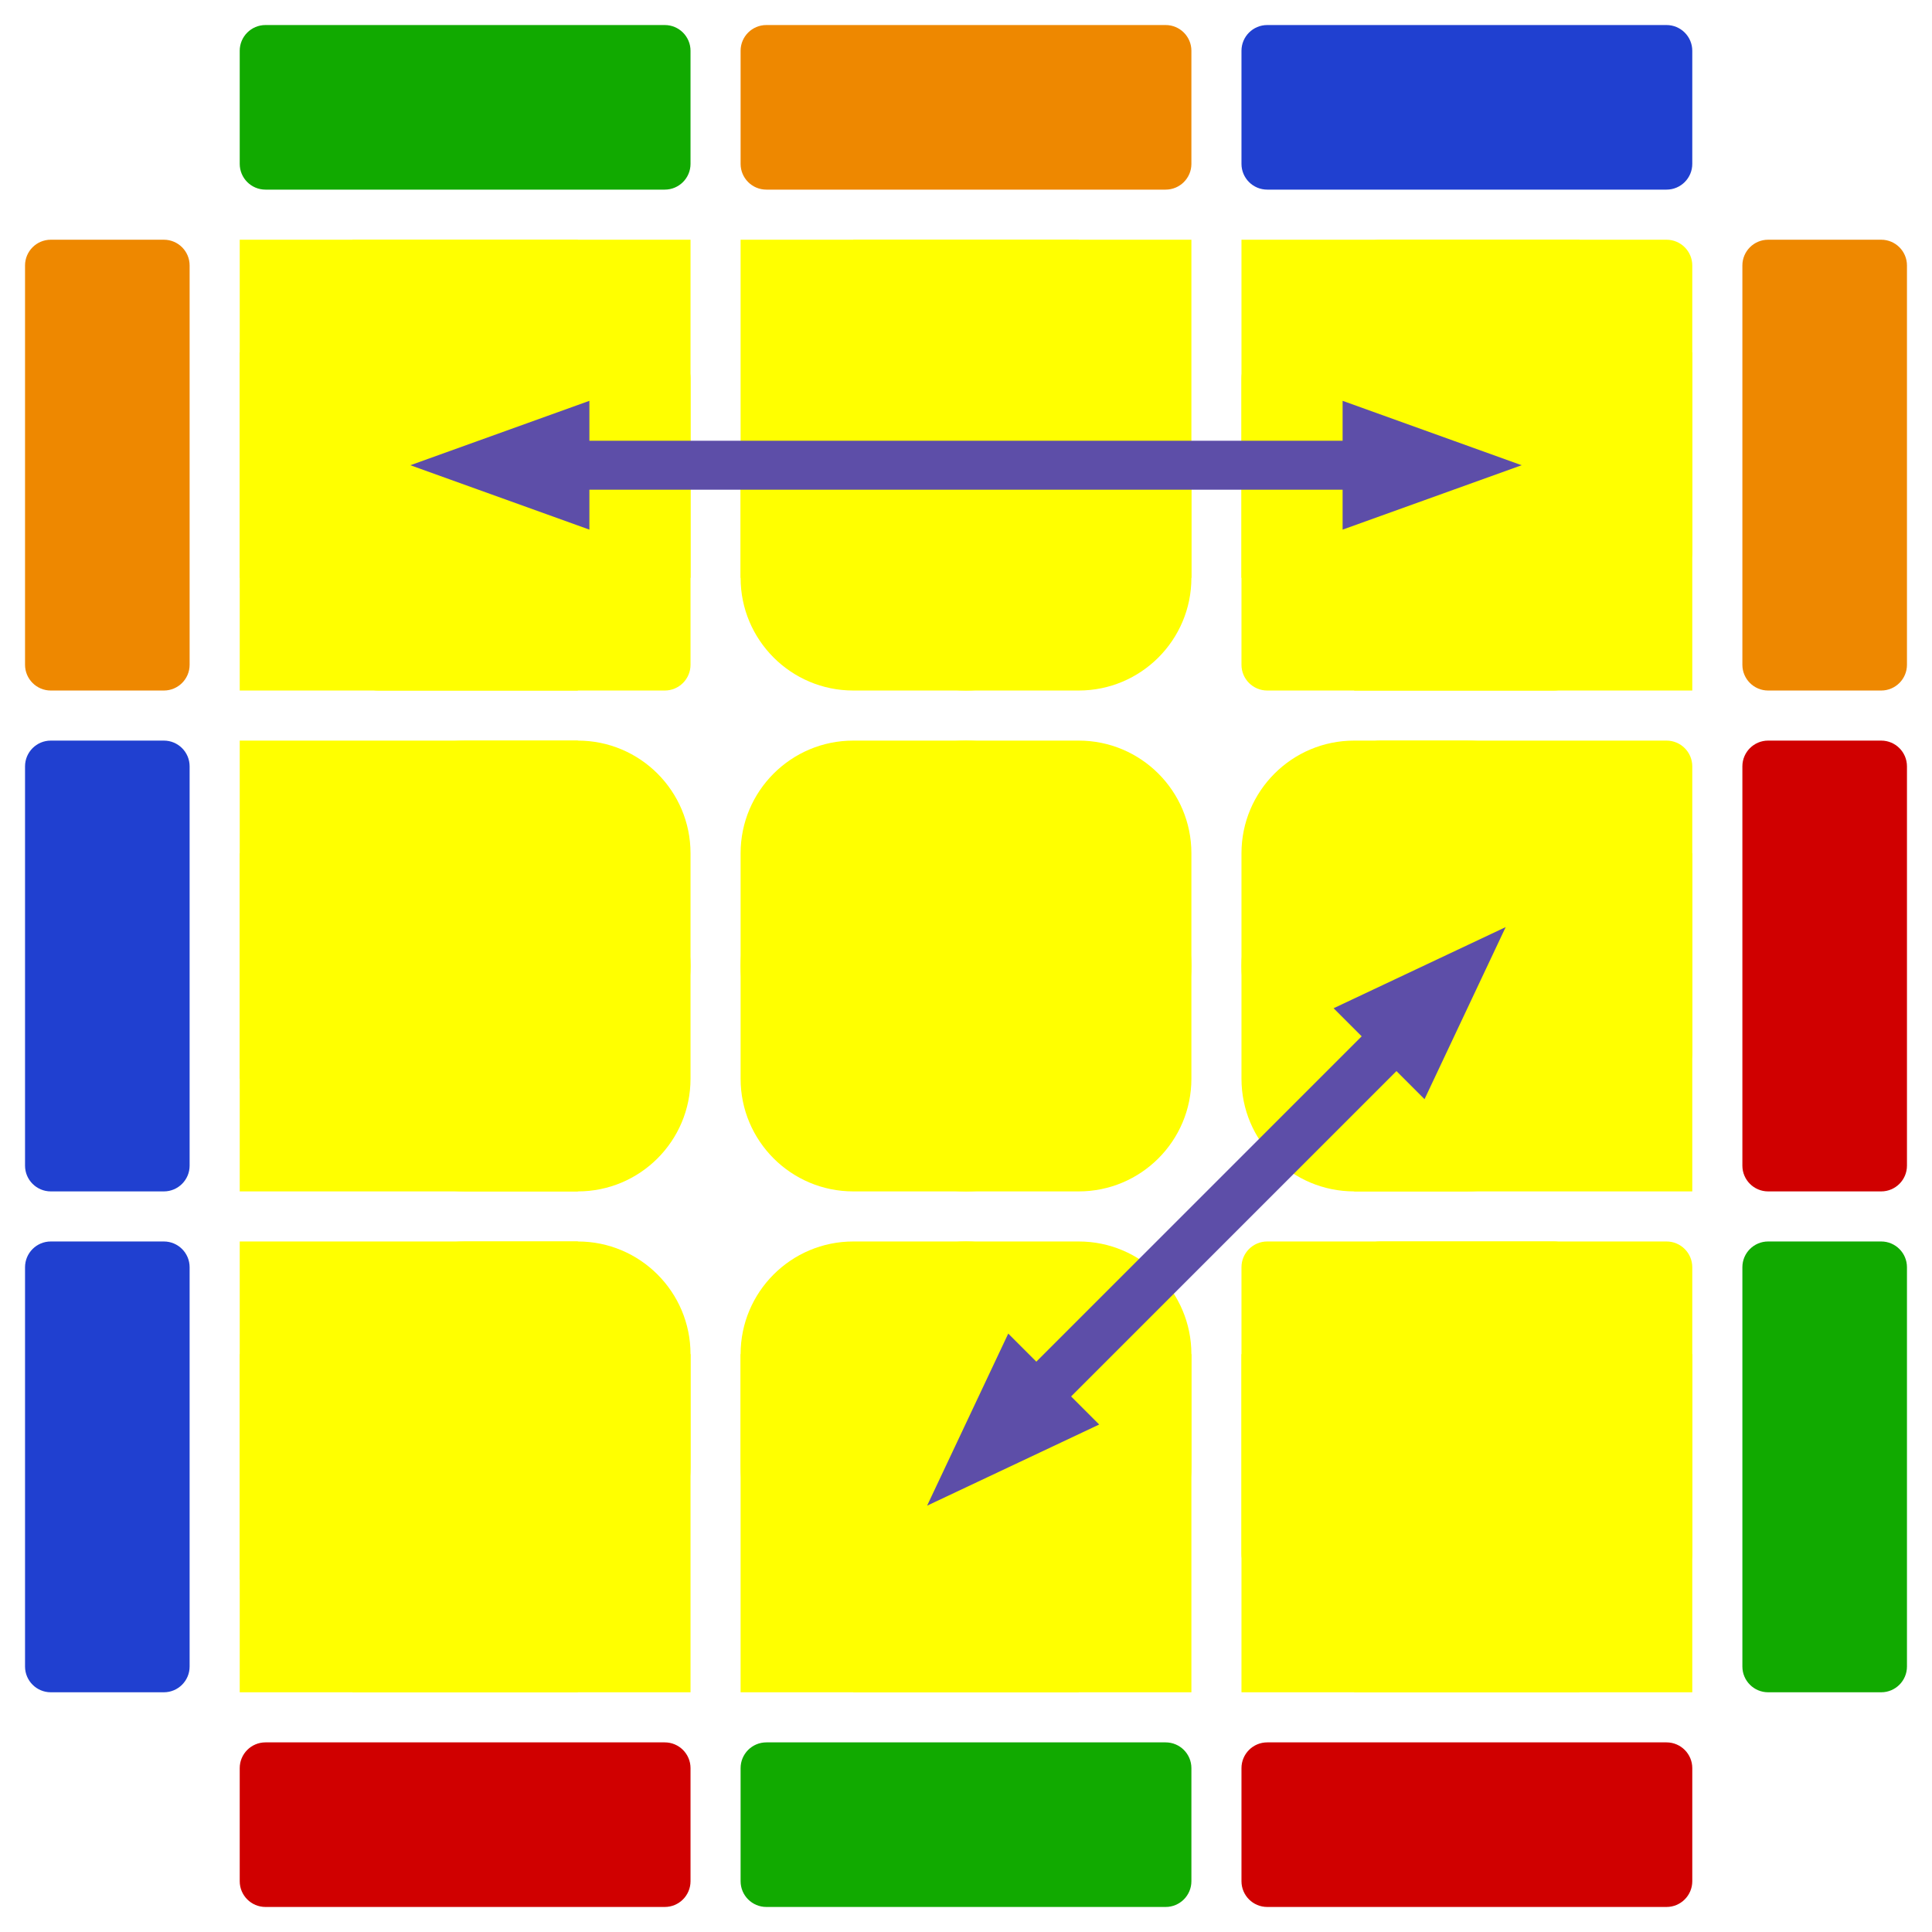
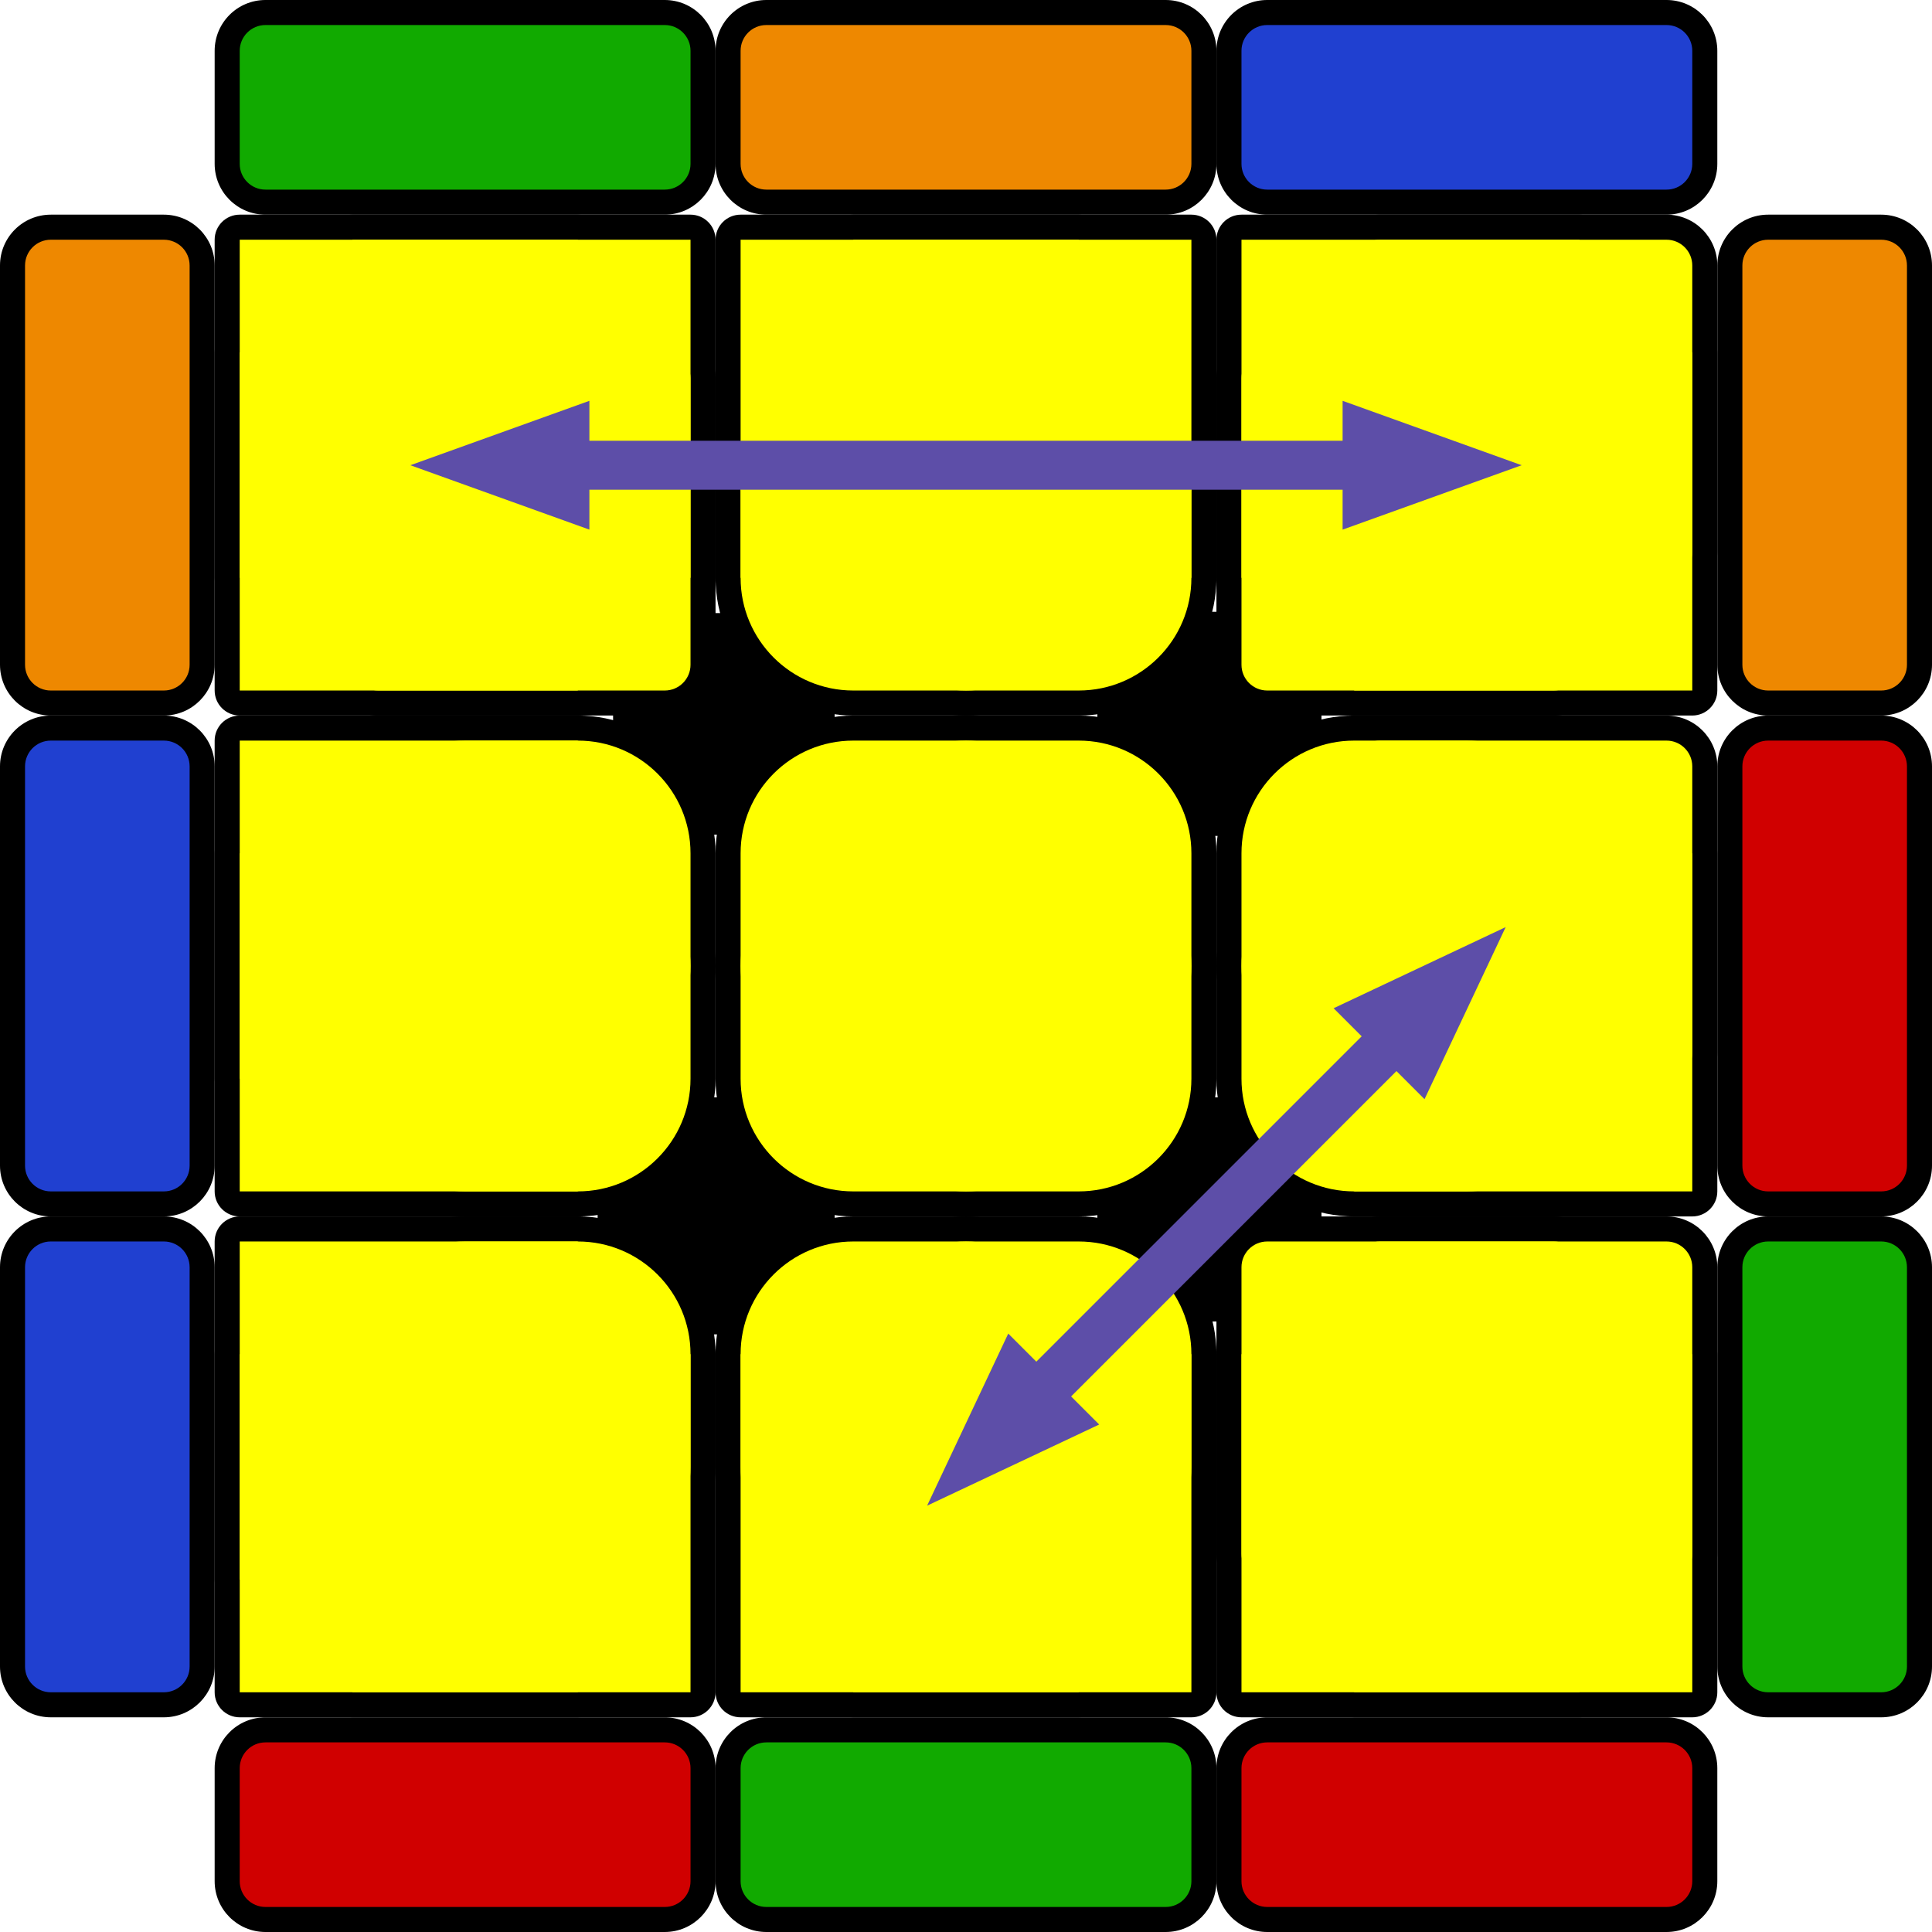
<svg xmlns="http://www.w3.org/2000/svg" version="1.1" viewBox="0 0 75 75" width="75" height="75">
-   <rect width="13.125" height="13.125" x="9.306" y="9.306" rx="0" ry="0" fill="#ffff00" />
-   <rect width="13.125" height="13.125" x="9.306" y="13.681" rx="0" ry="0" fill="#ffff00" />
-   <rect width="13.125" height="13.125" x="13.681" y="9.306" rx="0" ry="0" fill="#ffff00" />
-   <rect width="13.125" height="13.125" x="13.681" y="13.681" rx="1" ry="1" fill="#ffff00" />
-   <rect width="13.125" height="13.125" x="9.306" y="28.75" rx="0" ry="0" fill="#ffff00" />
-   <rect width="13.125" height="13.125" x="9.306" y="33.125" rx="0" ry="0" fill="#ffff00" />
+   <rect width="15.069" height="15.069" x="8.333" y="8.333" rx="0.972" ry="0.972" fill="#000000" />
+   <rect width="15.069" height="15.069" x="8.333" y="12.708" rx="0.972" ry="0.972" fill="#000000" />
+   <rect width="15.069" height="15.069" x="12.708" y="8.333" rx="0.972" ry="0.972" fill="#000000" />
+   <rect width="15.069" height="15.069" x="12.708" y="12.708" rx="1.972" ry="1.972" fill="#000000" />
+   <rect width="15.069" height="15.069" x="27.778" y="8.333" rx="0.972" ry="0.972" fill="#000000" />
+   <rect width="15.069" height="15.069" x="27.778" y="12.708" rx="5.347" ry="5.347" fill="#000000" />
+   <rect width="15.069" height="15.069" x="32.153" y="8.333" rx="0.972" ry="0.972" fill="#000000" />
+   <rect width="15.069" height="15.069" x="32.153" y="12.708" rx="5.347" ry="5.347" fill="#000000" />
+   <rect width="15.069" height="15.069" x="47.222" y="8.333" rx="0.972" ry="0.972" fill="#000000" />
+   <rect width="15.069" height="15.069" x="47.222" y="12.708" rx="1.972" ry="1.972" fill="#000000" />
+   <rect width="15.069" height="15.069" x="51.597" y="8.333" rx="1.972" ry="1.972" fill="#000000" />
+   <rect width="15.069" height="15.069" x="51.597" y="12.708" rx="0.972" ry="0.972" fill="#000000" />
+   <rect width="15.069" height="15.069" x="8.333" y="27.778" rx="0.972" ry="0.972" fill="#000000" />
+   <rect width="15.069" height="15.069" x="8.333" y="32.153" rx="0.972" ry="0.972" fill="#000000" />
+   <rect width="15.069" height="15.069" x="12.708" y="27.778" rx="5.347" ry="5.347" fill="#000000" />
+   <rect width="15.069" height="15.069" x="12.708" y="32.153" rx="5.347" ry="5.347" fill="#000000" />
+   <rect width="15.069" height="15.069" x="27.778" y="27.778" rx="5.347" ry="5.347" fill="#000000" />
+   <rect width="15.069" height="15.069" x="27.778" y="32.153" rx="5.347" ry="5.347" fill="#000000" />
+   <rect width="15.069" height="15.069" x="32.153" y="27.778" rx="5.347" ry="5.347" fill="#000000" />
+   <rect width="15.069" height="15.069" x="32.153" y="32.153" rx="5.347" ry="5.347" fill="#000000" />
+   <rect width="15.069" height="15.069" x="47.222" y="27.778" rx="5.347" ry="5.347" fill="#000000" />
+   <rect width="15.069" height="15.069" x="47.222" y="32.153" rx="5.347" ry="5.347" fill="#000000" />
+   <rect width="15.069" height="15.069" x="51.597" y="27.778" rx="1.972" ry="1.972" fill="#000000" />
+   <rect width="15.069" height="15.069" x="51.597" y="32.153" rx="0.972" ry="0.972" fill="#000000" />
+   <rect width="15.069" height="15.069" x="8.333" y="47.222" rx="0.972" ry="0.972" fill="#000000" />
+   <rect width="15.069" height="15.069" x="8.333" y="51.597" rx="0.972" ry="0.972" fill="#000000" />
+   <rect width="15.069" height="15.069" x="12.708" y="47.222" rx="5.347" ry="5.347" fill="#000000" />
+   <rect width="15.069" height="15.069" x="12.708" y="51.597" rx="0.972" ry="0.972" fill="#000000" />
+   <rect width="15.069" height="15.069" x="27.778" y="47.222" rx="5.347" ry="5.347" fill="#000000" />
+   <rect width="15.069" height="15.069" x="27.778" y="51.597" rx="0.972" ry="0.972" fill="#000000" />
+   <rect width="15.069" height="15.069" x="32.153" y="47.222" rx="5.347" ry="5.347" fill="#000000" />
+   <rect width="15.069" height="15.069" x="32.153" y="51.597" rx="0.972" ry="0.972" fill="#000000" />
+   <rect width="15.069" height="15.069" x="47.222" y="47.222" rx="1.972" ry="1.972" fill="#000000" />
+   <rect width="15.069" height="15.069" x="47.222" y="51.597" rx="0.972" ry="0.972" fill="#000000" />
+   <rect width="15.069" height="15.069" x="51.597" y="47.222" rx="1.972" ry="1.972" fill="#000000" />
+   <rect width="15.069" height="15.069" x="51.597" y="51.597" rx="0.972" ry="0.972" fill="#000000" />
+   <rect width="19.444" height="8.333" x="8.333" y="6.661338147750939e-16" rx="1.972" ry="1.972" fill="#000000" />
+   <rect width="19.444" height="8.333" x="8.333" y="66.667" rx="1.972" ry="1.972" fill="#000000" />
+   <rect width="8.333" height="19.444" x="6.661338147750939e-16" y="8.333" rx="1.972" ry="1.972" fill="#000000" />
+   <rect width="8.333" height="19.444" x="66.667" y="8.333" rx="1.972" ry="1.972" fill="#000000" />
+   <rect width="19.444" height="8.333" x="27.778" y="6.661338147750939e-16" rx="1.972" ry="1.972" fill="#000000" />
+   <rect width="19.444" height="8.333" x="27.778" y="66.667" rx="1.972" ry="1.972" fill="#000000" />
+   <rect width="8.333" height="19.444" x="6.661338147750939e-16" y="27.778" rx="1.972" ry="1.972" fill="#000000" />
+   <rect width="8.333" height="19.444" x="66.667" y="27.778" rx="1.972" ry="1.972" fill="#000000" />
+   <rect width="19.444" height="8.333" x="47.222" y="6.661338147750939e-16" rx="1.972" ry="1.972" fill="#000000" />
+   <rect width="19.444" height="8.333" x="47.222" y="66.667" rx="1.972" ry="1.972" fill="#000000" />
+   <rect width="8.333" height="19.444" x="6.661338147750939e-16" y="47.222" rx="1.972" ry="1.972" fill="#000000" />
+   <rect width="8.333" height="19.444" x="66.667" y="47.222" rx="1.972" ry="1.972" fill="#000000" />
+   <rect width="9.2" height="9.2" x="23.2" y="42.6" fill="#000000" />
+   <rect width="8.7" height="8.7" x="42.6" y="23.75" fill="#000000" />
+   <rect width="8.7" height="8.7" x="42.6" y="42.6" fill="#000000" />
+   <rect width="8.6" height="8.6" x="23.8" y="23.8" fill="#000000" />
+   <rect width="13.125" height="13.125" x="9.306" y="9.306" fill="#ffff00" />
+   <rect width="13.125" height="13.125" x="9.306" y="13.681" fill="#ffff00" />
+   <rect width="13.125" height="13.125" x="13.681" y="9.306" fill="#ffff00" />
+   <rect width="13.125" height="13.125" x="13.681" y="13.681" rx="1.0" ry="1.0" fill="#ffff00" />
+   <rect width="13.125" height="13.125" x="28.75" y="9.306" fill="#ffff00" />
+   <rect width="13.125" height="13.125" x="28.75" y="13.681" rx="4.375" ry="4.375" fill="#ffff00" />
+   <rect width="13.125" height="13.125" x="33.125" y="9.306" fill="#ffff00" />
+   <rect width="13.125" height="13.125" x="33.125" y="13.681" rx="4.375" ry="4.375" fill="#ffff00" />
+   <rect width="13.125" height="13.125" x="48.194" y="9.306" fill="#ffff00" />
+   <rect width="13.125" height="13.125" x="48.194" y="13.681" rx="1.0" ry="1.0" fill="#ffff00" />
+   <rect width="13.125" height="13.125" x="52.569" y="9.306" rx="1.0" ry="1.0" fill="#ffff00" />
+   <rect width="13.125" height="13.125" x="52.569" y="13.681" fill="#ffff00" />
+   <rect width="13.125" height="13.125" x="9.306" y="28.75" fill="#ffff00" />
+   <rect width="13.125" height="13.125" x="9.306" y="33.125" fill="#ffff00" />
  <rect width="13.125" height="13.125" x="13.681" y="28.75" rx="4.375" ry="4.375" fill="#ffff00" />
  <rect width="13.125" height="13.125" x="13.681" y="33.125" rx="4.375" ry="4.375" fill="#ffff00" />
-   <rect width="13.125" height="13.125" x="9.306" y="48.194" rx="0" ry="0" fill="#ffff00" />
-   <rect width="13.125" height="13.125" x="9.306" y="52.569" rx="0" ry="0" fill="#ffff00" />
-   <rect width="13.125" height="13.125" x="13.681" y="48.194" rx="4.375" ry="4.375" fill="#ffff00" />
-   <rect width="13.125" height="13.125" x="13.681" y="52.569" rx="0" ry="0" fill="#ffff00" />
-   <rect width="13.125" height="13.125" x="28.75" y="9.306" rx="0" ry="0" fill="#ffff00" />
-   <rect width="13.125" height="13.125" x="28.75" y="13.681" rx="4.375" ry="4.375" fill="#ffff00" />
-   <rect width="13.125" height="13.125" x="33.125" y="9.306" rx="0" ry="0" fill="#ffff00" />
-   <rect width="13.125" height="13.125" x="33.125" y="13.681" rx="4.375" ry="4.375" fill="#ffff00" />
  <rect width="13.125" height="13.125" x="28.75" y="28.75" rx="4.375" ry="4.375" fill="#ffff00" />
  <rect width="13.125" height="13.125" x="28.75" y="33.125" rx="4.375" ry="4.375" fill="#ffff00" />
  <rect width="13.125" height="13.125" x="33.125" y="28.75" rx="4.375" ry="4.375" fill="#ffff00" />
  <rect width="13.125" height="13.125" x="33.125" y="33.125" rx="4.375" ry="4.375" fill="#ffff00" />
-   <rect width="13.125" height="13.125" x="28.75" y="48.194" rx="4.375" ry="4.375" fill="#ffff00" />
-   <rect width="13.125" height="13.125" x="28.75" y="52.569" rx="0" ry="0" fill="#ffff00" />
-   <rect width="13.125" height="13.125" x="33.125" y="48.194" rx="4.375" ry="4.375" fill="#ffff00" />
-   <rect width="13.125" height="13.125" x="33.125" y="52.569" rx="0" ry="0" fill="#ffff00" />
-   <rect width="13.125" height="13.125" x="48.194" y="9.306" rx="0" ry="0" fill="#ffff00" />
-   <rect width="13.125" height="13.125" x="48.194" y="13.681" rx="1" ry="1" fill="#ffff00" />
-   <rect width="13.125" height="13.125" x="52.569" y="9.306" rx="1" ry="1" fill="#ffff00" />
-   <rect width="13.125" height="13.125" x="52.569" y="13.681" rx="0" ry="0" fill="#ffff00" />
  <rect width="13.125" height="13.125" x="48.194" y="28.75" rx="4.375" ry="4.375" fill="#ffff00" />
  <rect width="13.125" height="13.125" x="48.194" y="33.125" rx="4.375" ry="4.375" fill="#ffff00" />
-   <rect width="13.125" height="13.125" x="52.569" y="28.75" rx="1" ry="1" fill="#ffff00" />
-   <rect width="13.125" height="13.125" x="52.569" y="33.125" rx="0" ry="0" fill="#ffff00" />
-   <rect width="13.125" height="13.125" x="48.194" y="48.194" rx="1" ry="1" fill="#ffff00" />
-   <rect width="13.125" height="13.125" x="48.194" y="52.569" rx="0" ry="0" fill="#ffff00" />
-   <rect width="13.125" height="13.125" x="52.569" y="48.194" rx="1" ry="1" fill="#ffff00" />
-   <rect width="13.125" height="13.125" x="52.569" y="52.569" rx="0" ry="0" fill="#ffff00" />
-   <rect width="17.5" height="6.389" x="9.306" y="0.972" rx="1" ry="1" fill="#11aa00" />
-   <rect width="17.5" height="6.389" x="9.306" y="67.639" rx="1" ry="1" fill="#d00000" />
-   <rect width="6.389" height="17.5" x="0.972" y="9.306" rx="1" ry="1" fill="#ee8800" />
-   <rect width="6.389" height="17.5" x="67.639" y="9.306" rx="1" ry="1" fill="#ee8800" />
-   <rect width="17.5" height="6.389" x="28.75" y="0.972" rx="1" ry="1" fill="#ee8800" />
-   <rect width="17.5" height="6.389" x="28.75" y="67.639" rx="1" ry="1" fill="#11aa00" />
-   <rect width="6.389" height="17.5" x="0.972" y="28.75" rx="1" ry="1" fill="#2040d0" />
-   <rect width="6.389" height="17.5" x="67.639" y="28.75" rx="1" ry="1" fill="#d00000" />
-   <rect width="17.5" height="6.389" x="48.194" y="0.972" rx="1" ry="1" fill="#2040d0" />
-   <rect width="17.5" height="6.389" x="48.194" y="67.639" rx="1" ry="1" fill="#d00000" />
-   <rect width="6.389" height="17.5" x="0.972" y="48.194" rx="1" ry="1" fill="#2040d0" />
-   <rect width="6.389" height="17.5" x="67.639" y="48.194" rx="1" ry="1" fill="#11aa00" />
+   <rect width="13.125" height="13.125" x="52.569" y="28.75" rx="1.0" ry="1.0" fill="#ffff00" />
+   <rect width="13.125" height="13.125" x="52.569" y="33.125" fill="#ffff00" />
+   <rect width="13.125" height="13.125" x="9.306" y="48.194" fill="#ffff00" />
+   <rect width="13.125" height="13.125" x="9.306" y="52.569" fill="#ffff00" />
+   <rect width="13.125" height="13.125" x="13.681" y="48.194" rx="4.375" ry="4.375" fill="#ffff00" />
+   <rect width="13.125" height="13.125" x="13.681" y="52.569" fill="#ffff00" />
+   <rect width="13.125" height="13.125" x="28.75" y="48.194" rx="4.375" ry="4.375" fill="#ffff00" />
+   <rect width="13.125" height="13.125" x="28.75" y="52.569" fill="#ffff00" />
+   <rect width="13.125" height="13.125" x="33.125" y="48.194" rx="4.375" ry="4.375" fill="#ffff00" />
+   <rect width="13.125" height="13.125" x="33.125" y="52.569" fill="#ffff00" />
+   <rect width="13.125" height="13.125" x="48.194" y="48.194" rx="1.0" ry="1.0" fill="#ffff00" />
+   <rect width="13.125" height="13.125" x="48.194" y="52.569" fill="#ffff00" />
+   <rect width="13.125" height="13.125" x="52.569" y="48.194" rx="1.0" ry="1.0" fill="#ffff00" />
+   <rect width="13.125" height="13.125" x="52.569" y="52.569" fill="#ffff00" />
+   <rect width="17.5" height="6.389" x="9.306" y="0.972" rx="1.0" ry="1.0" fill="#11aa00" />
+   <rect width="17.5" height="6.389" x="9.306" y="67.639" rx="1.0" ry="1.0" fill="#d00000" />
+   <rect width="6.389" height="17.5" x="0.972" y="9.306" rx="1.0" ry="1.0" fill="#ee8800" />
+   <rect width="6.389" height="17.5" x="67.639" y="9.306" rx="1.0" ry="1.0" fill="#ee8800" />
+   <rect width="17.5" height="6.389" x="28.75" y="0.972" rx="1.0" ry="1.0" fill="#ee8800" />
+   <rect width="17.5" height="6.389" x="28.75" y="67.639" rx="1.0" ry="1.0" fill="#11aa00" />
+   <rect width="6.389" height="17.5" x="0.972" y="28.75" rx="1.0" ry="1.0" fill="#2040d0" />
+   <rect width="6.389" height="17.5" x="67.639" y="28.75" rx="1.0" ry="1.0" fill="#d00000" />
+   <rect width="17.5" height="6.389" x="48.194" y="0.972" rx="1.0" ry="1.0" fill="#2040d0" />
+   <rect width="17.5" height="6.389" x="48.194" y="67.639" rx="1.0" ry="1.0" fill="#d00000" />
+   <rect width="6.389" height="17.5" x="0.972" y="48.194" rx="1.0" ry="1.0" fill="#2040d0" />
+   <rect width="6.389" height="17.5" x="67.639" y="48.194" rx="1.0" ry="1.0" fill="#11aa00" />
  <path d="M15.93,18.06L22.88,20.56L22.88,19.01L52.12,19.01L52.12,20.56L59.07,18.06L52.12,15.56L52.12,17.11L22.88,17.11L22.88,15.56Z" fill="#5d4ea8" />
  <path d="M35.99,58.45L42.67,55.3L41.58,54.21L54.21,41.58L55.3,42.67L58.45,35.99L51.77,39.14L52.86,40.23L40.23,52.86L39.14,51.77Z" fill="#5d4ea8" />
</svg>
